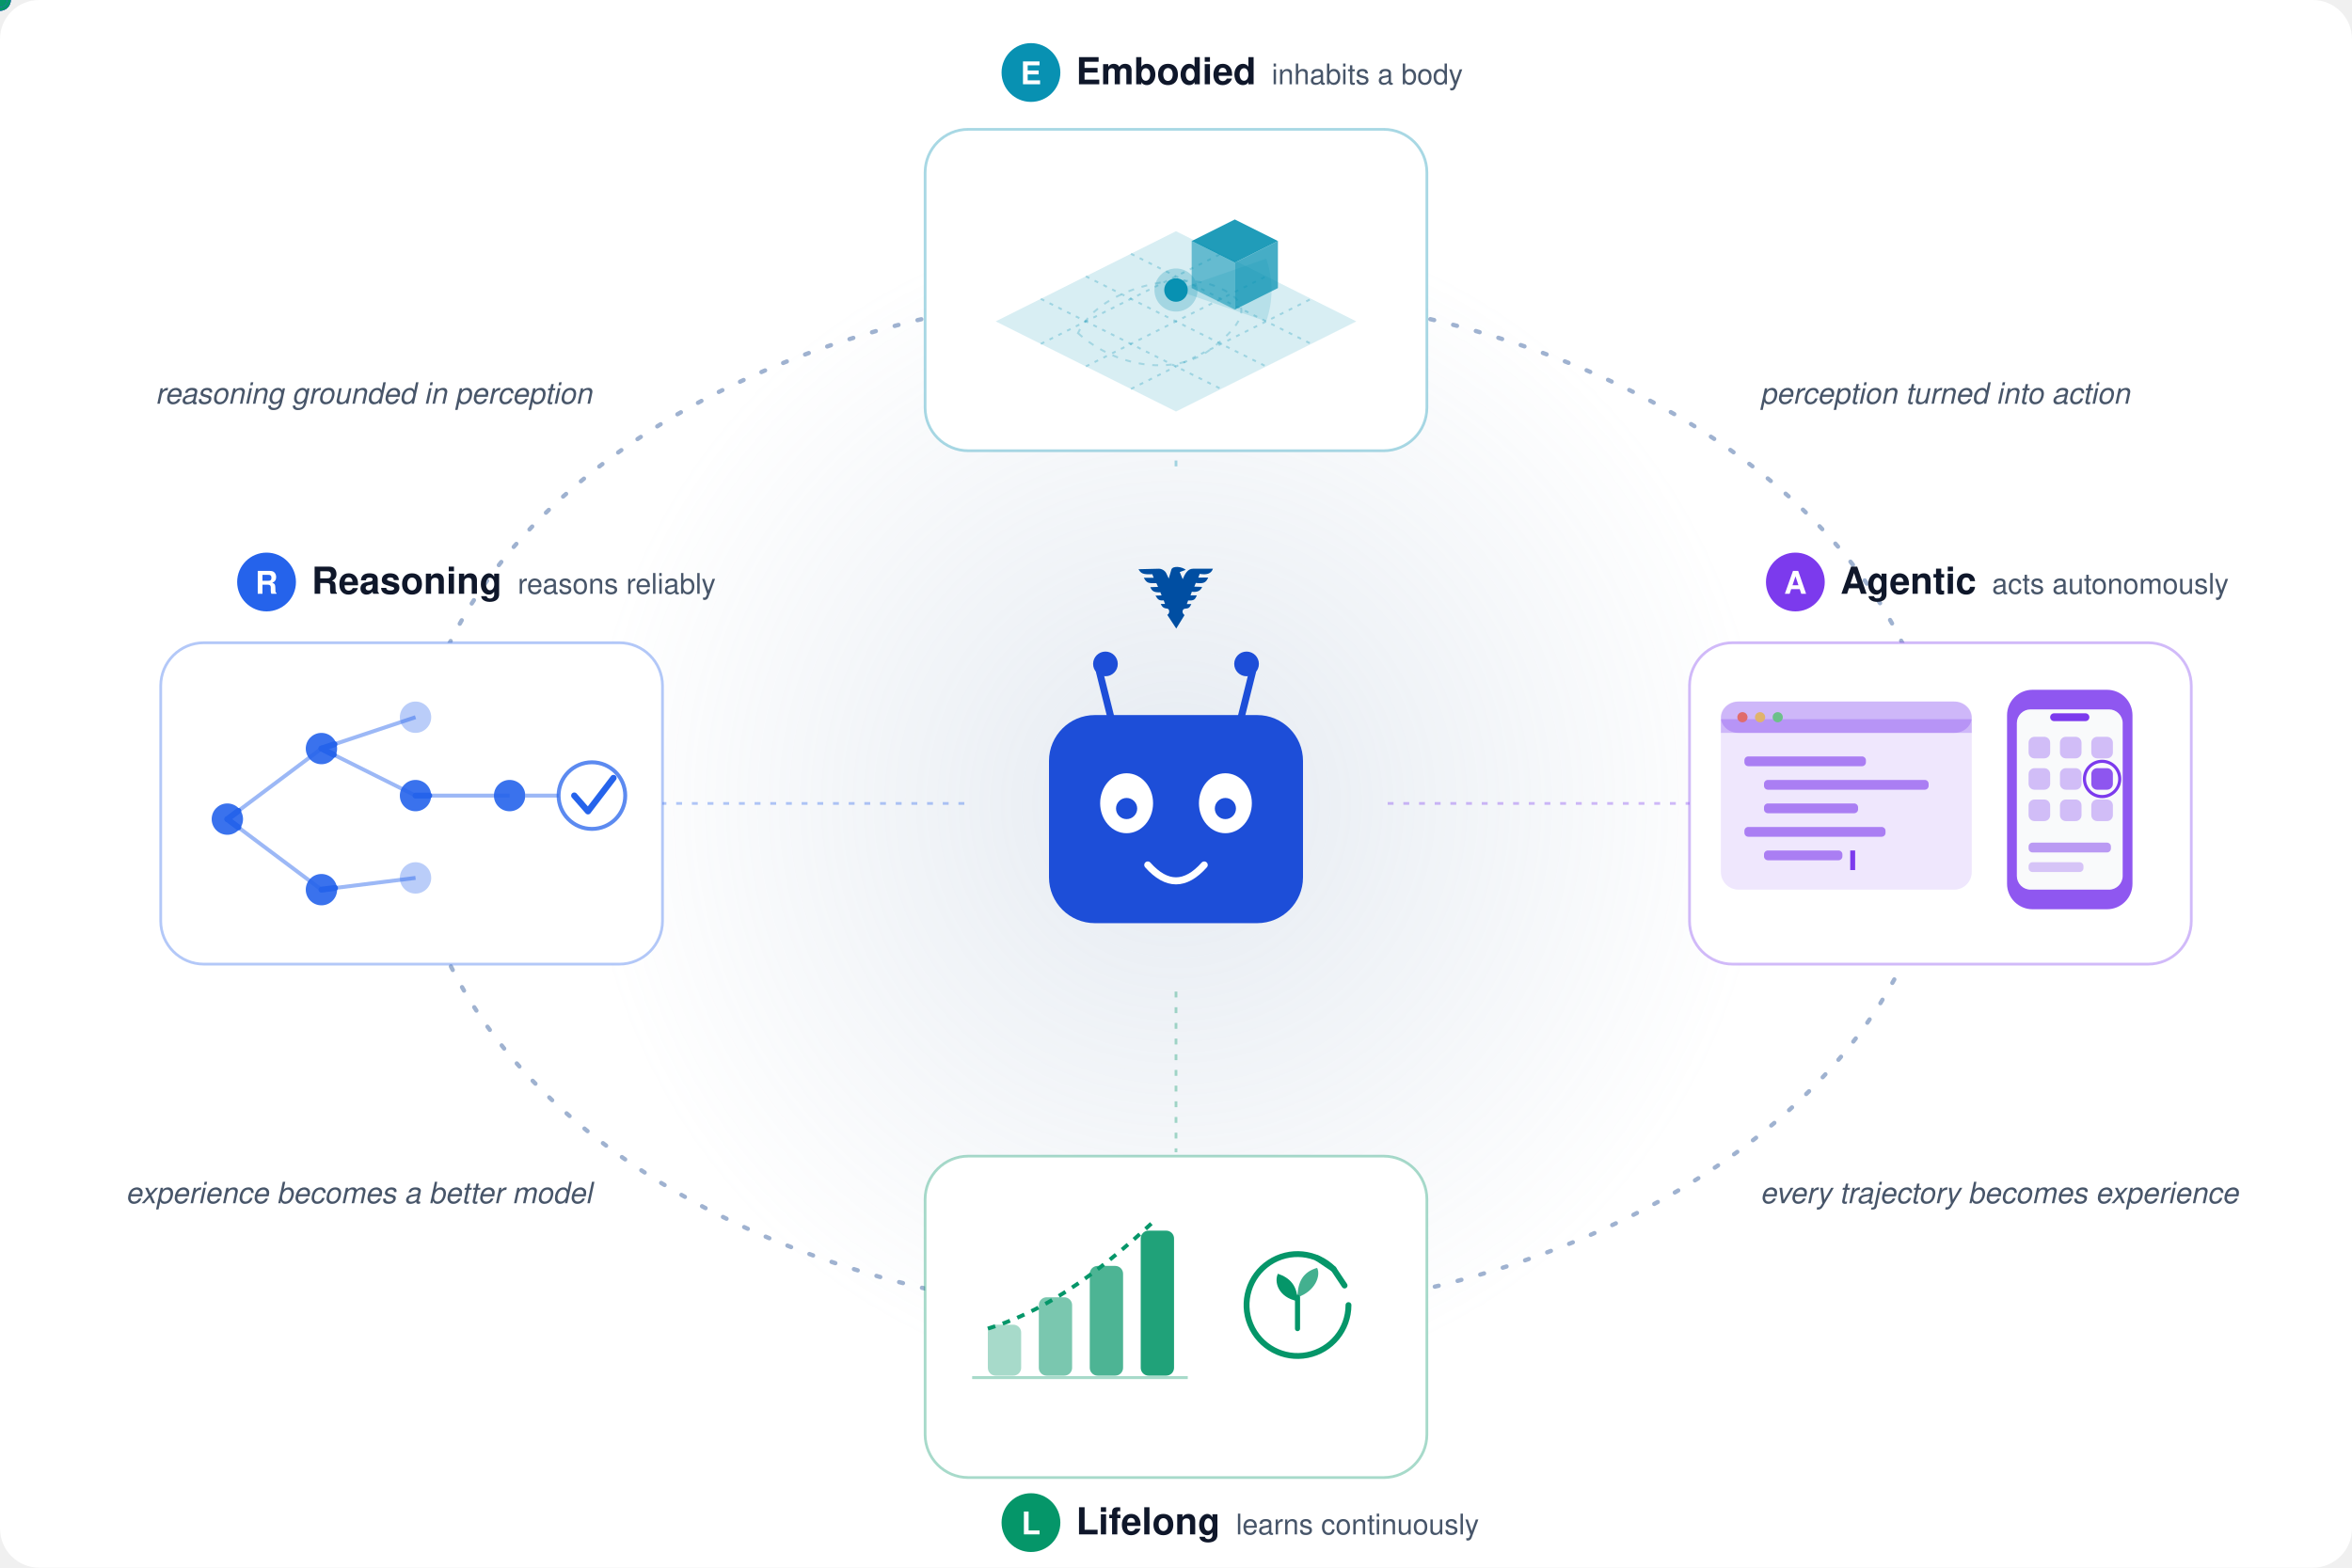
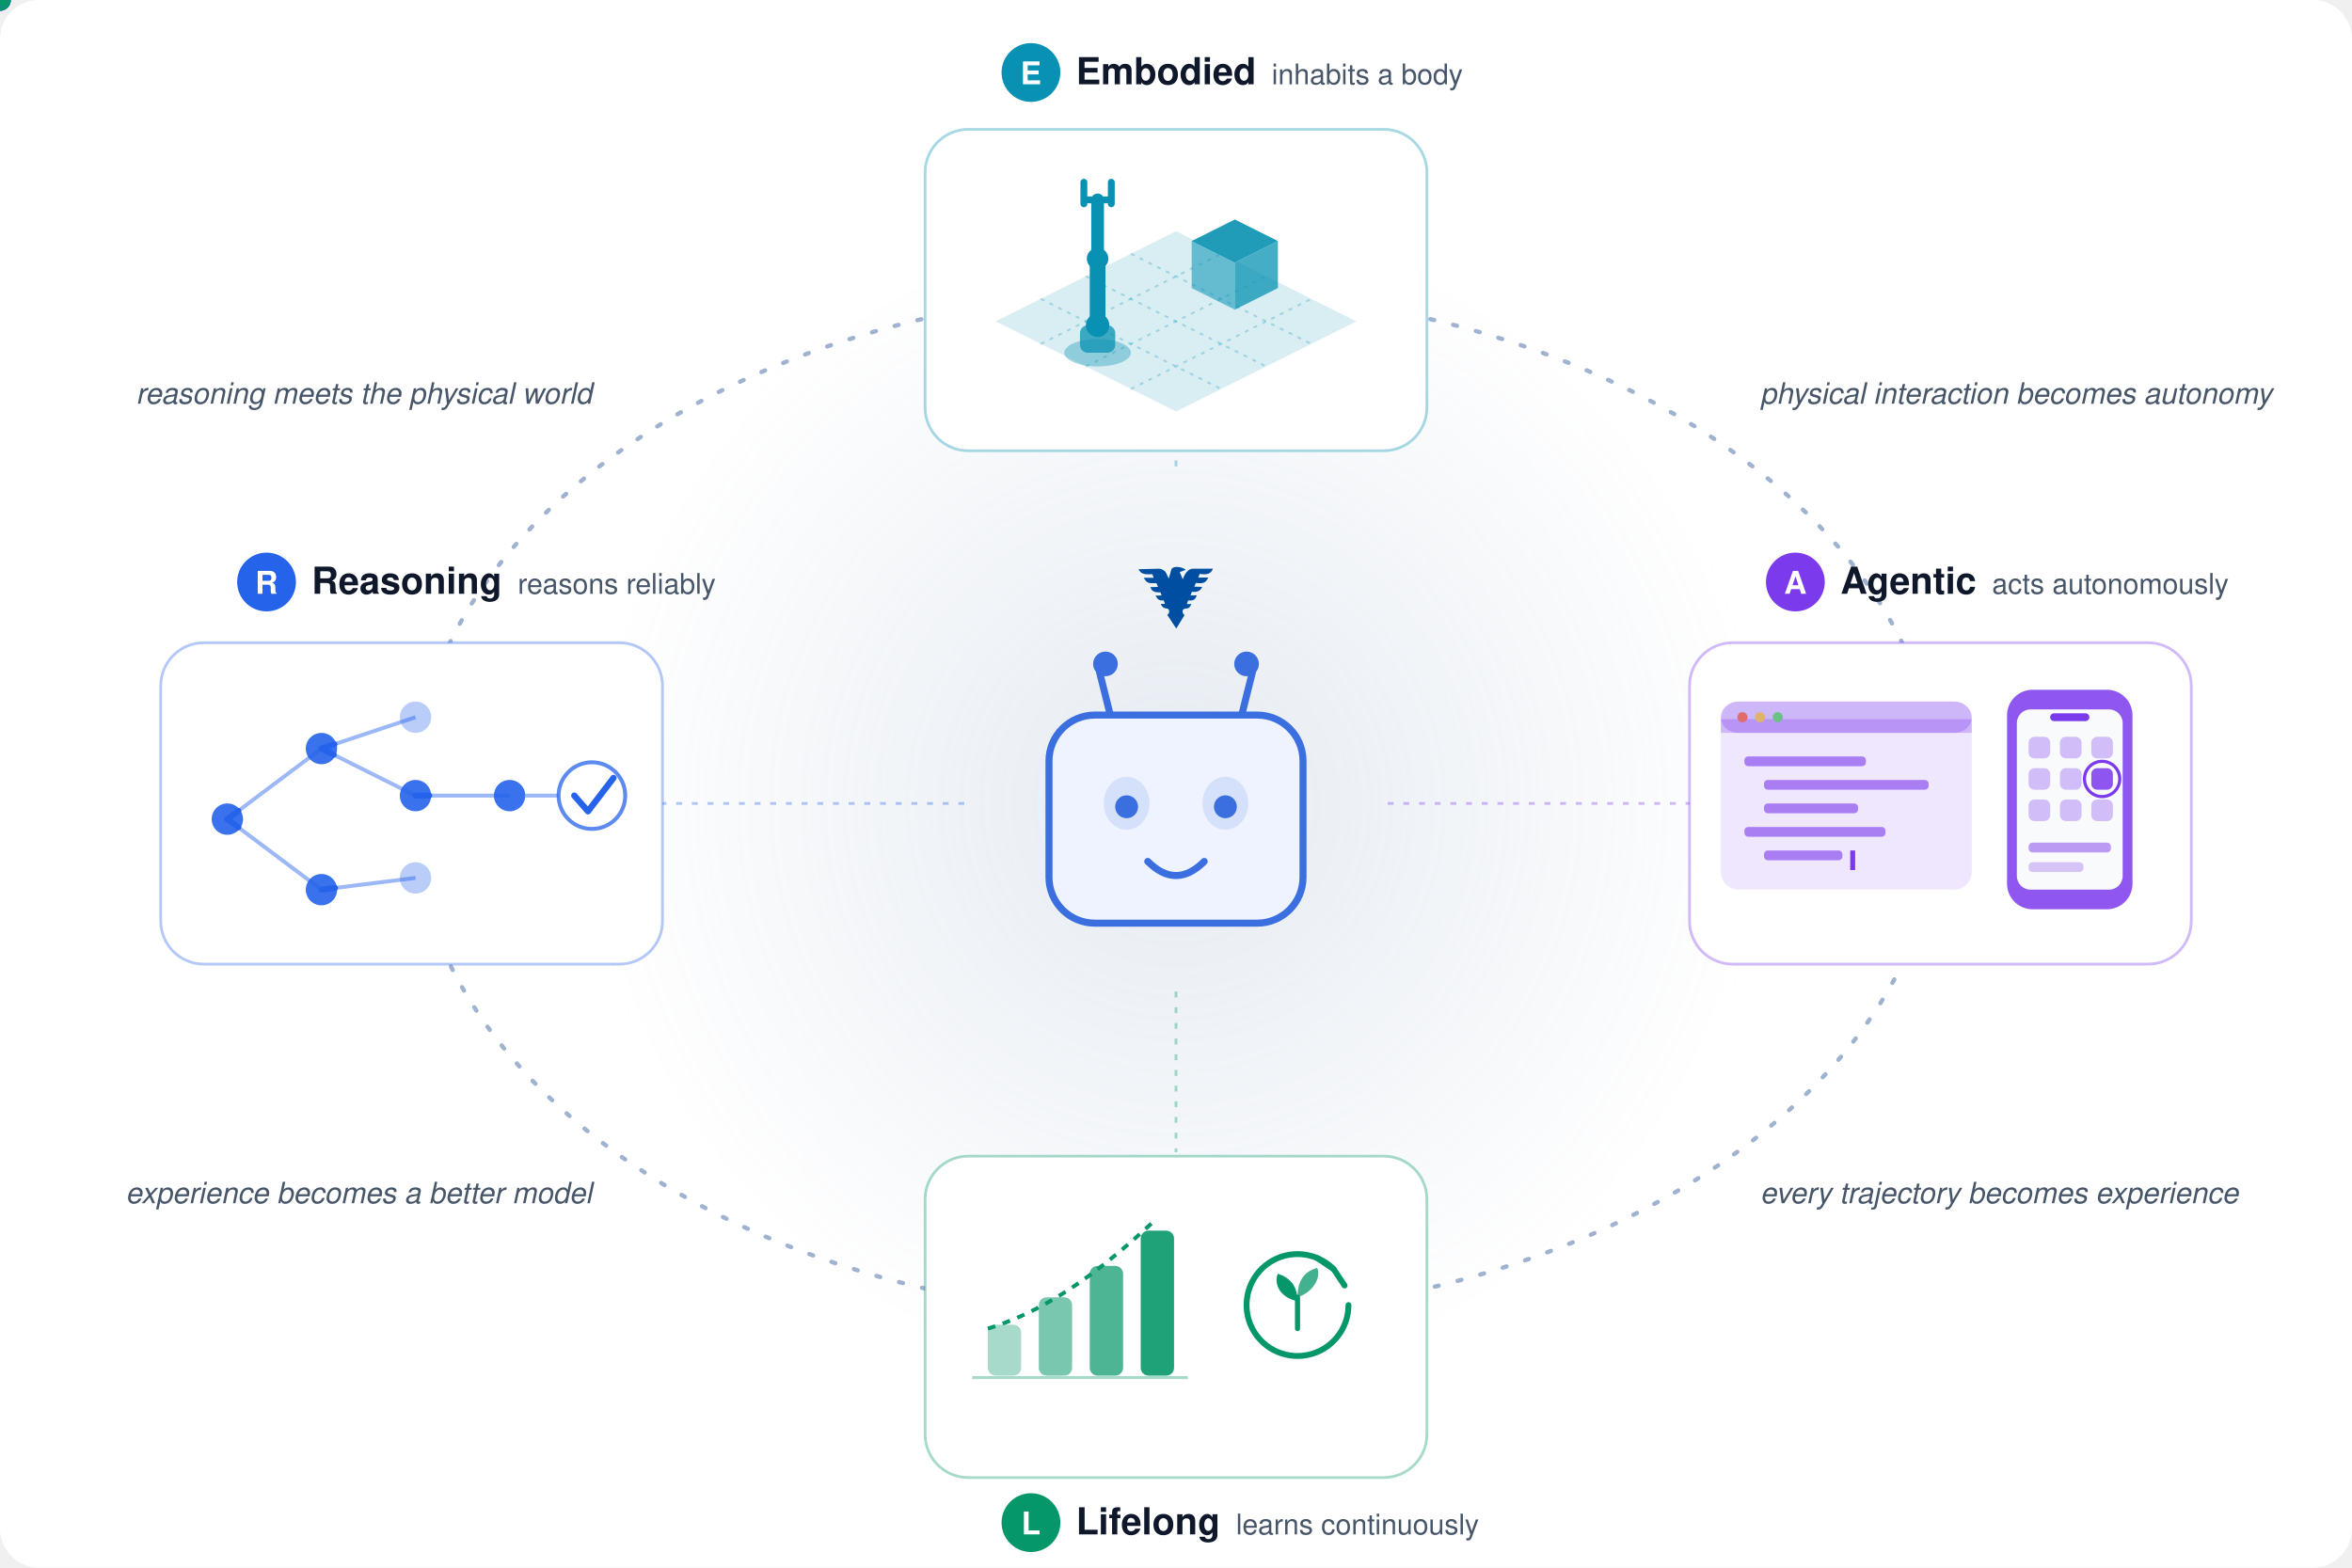
<svg xmlns="http://www.w3.org/2000/svg" width="1200" height="800" viewBox="0 0 1200 800" font-family="-apple-system, BlinkMacSystemFont, 'Segoe UI', 'Helvetica Neue', Helvetica, Arial, sans-serif">
  <style>
.halo{transform-box:fill-box;transform-origin:center;animation:halo 9s ease-in-out infinite}
@keyframes halo{0%,100%{transform:scale(1);opacity:1}50%{transform:scale(1.07);opacity:.8}}
.orbit{stroke-dasharray:2 10;animation:flow 14s linear infinite}
@keyframes flow{to{stroke-dashoffset:-240}}
.bot{transform-origin:220px 294px;animation:tilt 11s ease-in-out infinite}
@keyframes tilt{0%,100%{transform:rotate(0)}12%{transform:rotate(-8deg)}26%{transform:rotate(0)}40%{transform:rotate(4deg)}55%{transform:rotate(0)}70%{transform:rotate(7deg)}85%{transform:rotate(-3deg)}}
.tip{animation:tip 1.4s ease-in-out infinite}.tip2{animation-delay:.4s}
@keyframes tip{0%,100%{opacity:.5}50%{opacity:1}}
.blink{transform-box:fill-box;transform-origin:center;animation:blink 4s ease-in-out infinite}
@keyframes blink{0%,92%,100%{transform:scaleY(1)}95%,97%{transform:scaleY(.15)}}
.zone{transform-box:fill-box;transform-origin:center;animation:breathe 4s ease-in-out infinite}
@keyframes breathe{0%,100%{transform:scale(1)}50%{transform:scale(1.025)}}
.r-node{transform-box:fill-box;transform-origin:center;opacity:.9;animation:node 4.2s ease-in-out infinite}
.r-dead{opacity:.32;animation-name:dead}
@keyframes node{0%,12%,40%,100%{transform:scale(1)}24%{transform:scale(1.45)}}
@keyframes dead{0%,12%,100%{transform:scale(1);opacity:.32}24%{transform:scale(1.3);opacity:.7}}
.r-edge{stroke-width:2;stroke-opacity:.45}
.r-sig{stroke-width:3;stroke-dasharray:7 60;animation:sig 4.2s linear infinite}
@keyframes sig{from{stroke-dashoffset:67}to{stroke-dashoffset:0}}
.r-goal{transform-box:fill-box;transform-origin:center;opacity:.75;animation:goal 4.2s ease-out infinite}
@keyframes goal{0%,60%,100%{transform:scale(1);opacity:.75}72%{transform:scale(1.25);opacity:.25}}
.r-check{transform-box:fill-box;transform-origin:center;animation:check 4.2s ease-out infinite}
@keyframes check{0%,58%,100%{transform:scale(1)}66%{transform:scale(1.25)}}
.e-cube{animation:float 3.2s ease-in-out infinite}
@keyframes float{0%,100%{transform:translateY(0)}50%{transform:translateY(-7px)}}
.e-cone{transform-origin:0 0;animation:sweep 3s ease-in-out infinite}
@keyframes sweep{0%,100%{transform:rotate(-14deg)}50%{transform:rotate(14deg)}}
.e-halo{transform-box:fill-box;transform-origin:center;animation:pulse 2.2s ease-in-out infinite}
@keyframes pulse{0%,100%{transform:scale(1);opacity:.4}50%{transform:scale(1.6);opacity:.08}}
.a-line{transform-box:fill-box;transform-origin:left center;animation:type 4.5s ease-out infinite}
@keyframes type{0%,4%{transform:scaleX(0)}20%,85%{transform:scaleX(1)}100%{transform:scaleX(0)}}
.a-cursor{animation:cur 1s step-end infinite}
@keyframes cur{0%,50%{opacity:1}51%,100%{opacity:0}}
.a-app{animation:app 2.4s ease-in-out infinite}
@keyframes app{0%,100%{fill-opacity:.85}50%{fill-opacity:.45}}
.a-tap{transform-box:fill-box;transform-origin:center;animation:tap 2.4s ease-out infinite}
@keyframes tap{0%{transform:scale(.3);opacity:.9}60%,100%{transform:scale(1.9);opacity:0}}
.l-bar{transform-box:fill-box;transform-origin:center bottom;animation:grow 4.8s ease-out infinite}
@keyframes grow{0%,4%{transform:scaleY(.12)}26%,86%{transform:scaleY(1)}100%{transform:scaleY(.12)}}
.l-trend{stroke-dashoffset:0;animation:trend 2.4s linear infinite}
@keyframes trend{to{stroke-dashoffset:-16}}
.l-loop{transform-origin:0 0;animation:spin 6s linear infinite}
@keyframes spin{to{transform:rotate(360deg)}}
.l-sprout{transform-origin:0 12px;animation:sprout 4.8s ease-in-out infinite}
@keyframes sprout{0%,100%{transform:scale(.85)}50%{transform:scale(1.08)}}
@media (prefers-reduced-motion: reduce){*{animation:none!important}}
</style>
  <defs>
    <radialGradient id="glow">
      <stop offset="0" stop-color="#8AA3C2" stop-opacity="0.22" />
      <stop offset="1" stop-color="#8AA3C2" stop-opacity="0" />
    </radialGradient>
  </defs>
  <rect width="1200" height="800" rx="20" fill="#FFFFFF" />
  <circle class="halo" cx="600" cy="410" r="300" fill="url(#glow)" />
  <path class="orbit" d="M 210 410 A 390 262 0 1 1 990 410 A 390 262 0 1 1 210 410" fill="none" stroke="#9FB2D0" stroke-width="2.2" stroke-linecap="round" />
  <circle r="5.5" fill="#2563EB">
    <animateMotion dur="14s" begin="-1.75s" repeatCount="indefinite" path="M 210 410 A 390 262 0 1 1 990 410 A 390 262 0 1 1 210 410" />
  </circle>
  <circle r="5.5" fill="#0891B2">
    <animateMotion dur="14s" begin="-5.25s" repeatCount="indefinite" path="M 210 410 A 390 262 0 1 1 990 410 A 390 262 0 1 1 210 410" />
  </circle>
  <circle r="5.5" fill="#7C3AED">
    <animateMotion dur="14s" begin="-8.75s" repeatCount="indefinite" path="M 210 410 A 390 262 0 1 1 990 410 A 390 262 0 1 1 210 410" />
  </circle>
  <circle r="5.5" fill="#059669">
    <animateMotion dur="14s" begin="-12.25s" repeatCount="indefinite" path="M 210 410 A 390 262 0 1 1 990 410 A 390 262 0 1 1 210 410" />
  </circle>
-   <text x="302" y="206" text-anchor="end" font-size="15" font-style="italic" fill="#475569">reasoning grounded in perception</text>
-   <text x="898" y="206" text-anchor="start" font-size="15" font-style="italic" fill="#475569">perception turned into action</text>
+   <text x="302" y="206" text-anchor="end" font-size="15" font-style="italic" fill="#475569">reasoning meets the physical world</text>
+   <text x="898" y="206" text-anchor="start" font-size="15" font-style="italic" fill="#475569">physical interaction becomes autonomy</text>
  <text x="898" y="614" text-anchor="start" font-size="15" font-style="italic" fill="#475569">every trajectory becomes experience</text>
  <text x="302" y="614" text-anchor="end" font-size="15" font-style="italic" fill="#475569">experience becomes a better model</text>
  <path d="M 492 410 L 328 410" stroke="#2563EB" stroke-opacity="0.35" stroke-width="1.4" stroke-dasharray="3 5" fill="none" />
  <circle r="3.6" fill="#2563EB">
    <animateMotion dur="3s" repeatCount="indefinite" path="M 492 410 L 328 410" />
  </circle>
  <circle r="3.6" fill="#2563EB" opacity="0.5">
    <animateMotion dur="3s" begin="-1.5s" repeatCount="indefinite" keyPoints="1;0" keyTimes="0;1" calcMode="linear" path="M 492 410 L 328 410" />
  </circle>
  <path d="M 600 238 L 600 232" stroke="#0891B2" stroke-opacity="0.35" stroke-width="1.4" stroke-dasharray="3 5" fill="none" />
  <circle r="3.6" fill="#0891B2">
    <animateMotion dur="3s" repeatCount="indefinite" path="M 600 238 L 600 232" />
  </circle>
  <circle r="3.6" fill="#0891B2" opacity="0.5">
    <animateMotion dur="3s" begin="-1.5s" repeatCount="indefinite" keyPoints="1;0" keyTimes="0;1" calcMode="linear" path="M 600 238 L 600 232" />
  </circle>
  <path d="M 708 410 L 872 410" stroke="#7C3AED" stroke-opacity="0.35" stroke-width="1.4" stroke-dasharray="3 5" fill="none" />
  <circle r="3.6" fill="#7C3AED">
    <animateMotion dur="3s" repeatCount="indefinite" path="M 708 410 L 872 410" />
  </circle>
  <circle r="3.6" fill="#7C3AED" opacity="0.5">
    <animateMotion dur="3s" begin="-1.5s" repeatCount="indefinite" keyPoints="1;0" keyTimes="0;1" calcMode="linear" path="M 708 410 L 872 410" />
  </circle>
  <path d="M 600 506 L 600 588" stroke="#059669" stroke-opacity="0.35" stroke-width="1.4" stroke-dasharray="3 5" fill="none" />
  <circle r="3.6" fill="#059669">
    <animateMotion dur="3s" repeatCount="indefinite" path="M 600 506 L 600 588" />
  </circle>
  <circle r="3.6" fill="#059669" opacity="0.5">
    <animateMotion dur="3s" begin="-1.5s" repeatCount="indefinite" keyPoints="1;0" keyTimes="0;1" calcMode="linear" path="M 600 506 L 600 588" />
  </circle>
  <rect x="82" y="328" width="256" height="164" rx="22" fill="#FFFFFF" stroke="#2563EB" stroke-opacity="0.35" stroke-width="1.4" />
  <g transform="translate(210,410)">
    <g class="zone">
      <line class="r-edge" x1="-94" y1="8" x2="-46" y2="-28" stroke="#2563EB" />
      <line class="r-sig" style="animation-delay:-0.00s" x1="-94" y1="8" x2="-46" y2="-28" stroke="#2563EB" stroke-linecap="round" />
      <line class="r-edge" x1="-94" y1="8" x2="-46" y2="44" stroke="#2563EB" />
      <line class="r-sig" style="animation-delay:-0.35s" x1="-94" y1="8" x2="-46" y2="44" stroke="#2563EB" stroke-linecap="round" />
      <line class="r-edge" x1="-46" y1="-28" x2="2" y2="-44" stroke="#2563EB" />
      <line class="r-sig" style="animation-delay:-0.70s" x1="-46" y1="-28" x2="2" y2="-44" stroke="#2563EB" stroke-linecap="round" />
      <line class="r-edge" x1="-46" y1="-28" x2="2" y2="-4" stroke="#2563EB" />
      <line class="r-sig" style="animation-delay:-1.05s" x1="-46" y1="-28" x2="2" y2="-4" stroke="#2563EB" stroke-linecap="round" />
      <line class="r-edge" x1="-46" y1="44" x2="2" y2="38" stroke="#2563EB" />
      <line class="r-sig" style="animation-delay:-1.40s" x1="-46" y1="44" x2="2" y2="38" stroke="#2563EB" stroke-linecap="round" />
      <line class="r-edge" x1="2" y1="-4" x2="50" y2="-4" stroke="#2563EB" />
      <line class="r-sig" style="animation-delay:-1.75s" x1="2" y1="-4" x2="50" y2="-4" stroke="#2563EB" stroke-linecap="round" />
      <circle class="r-node" style="animation-delay:0.00s" cx="-94" cy="8" r="8" fill="#2563EB" />
      <circle class="r-node" style="animation-delay:0.35s" cx="-46" cy="-28" r="8" fill="#2563EB" />
      <circle class="r-node" style="animation-delay:0.70s" cx="-46" cy="44" r="8" fill="#2563EB" />
      <circle class="r-node r-dead" style="animation-delay:1.05s" cx="2" cy="-44" r="8" fill="#2563EB" />
      <circle class="r-node" style="animation-delay:1.40s" cx="2" cy="-4" r="8" fill="#2563EB" />
      <circle class="r-node r-dead" style="animation-delay:1.75s" cx="2" cy="38" r="8" fill="#2563EB" />
      <circle class="r-node" style="animation-delay:2.10s" cx="50" cy="-4" r="8" fill="#2563EB" />
      <line class="r-edge" x1="58" y1="-4" x2="75" y2="-4" stroke="#2563EB" />
      <circle class="r-goal" cx="92" cy="-4" r="17" fill="none" stroke="#2563EB" stroke-width="2" />
      <path class="r-check" d="M 83 -4 L 90 4 L 103 -13" fill="none" stroke="#2563EB" stroke-width="3.2" stroke-linecap="round" stroke-linejoin="round" />
    </g>
  </g>
  <circle cx="136" cy="297" r="15" fill="#2563EB" />
  <text x="136" y="303" text-anchor="middle" font-size="16" font-weight="800" fill="#FFFFFF">R</text>
  <text x="159" y="303" font-size="19" font-weight="750" fill="#0F172A">Reasoning<tspan font-size="14.5" font-weight="400" fill="#475569" dx="8">reasons reliably</tspan>
  </text>
  <rect x="472" y="66" width="256" height="164" rx="22" fill="#FFFFFF" stroke="#0891B2" stroke-opacity="0.35" stroke-width="1.4" />
  <g transform="translate(600,148)">
    <g class="zone">
      <polygon points="0,-30 92,16 0,62 -92,16" fill="#0891B2" fill-opacity="0.16" />
      <line x1="-69.0" y1="4.5" x2="23.0" y2="50.5" stroke="#0891B2" stroke-opacity="0.28" stroke-dasharray="2 3" />
      <line x1="-69.0" y1="27.5" x2="23.0" y2="-18.5" stroke="#0891B2" stroke-opacity="0.28" stroke-dasharray="2 3" />
      <line x1="-46.0" y1="-7.0" x2="46.0" y2="39.0" stroke="#0891B2" stroke-opacity="0.28" stroke-dasharray="2 3" />
      <line x1="-46.0" y1="39.0" x2="46.0" y2="-7.0" stroke="#0891B2" stroke-opacity="0.28" stroke-dasharray="2 3" />
      <line x1="-23.0" y1="-18.5" x2="69.0" y2="27.5" stroke="#0891B2" stroke-opacity="0.28" stroke-dasharray="2 3" />
      <line x1="-23.0" y1="50.5" x2="69.0" y2="4.5" stroke="#0891B2" stroke-opacity="0.28" stroke-dasharray="2 3" />
      <g class="e-cube">
        <polygon points="30,-36 52,-25 30,-14 8,-25" fill="#0891B2" fill-opacity="0.9" />
        <polygon points="8,-25 30,-14 30,10 8,-1" fill="#0891B2" fill-opacity="0.55" />
        <polygon points="30,-14 52,-25 52,-1 30,10" fill="#0891B2" fill-opacity="0.75" />
      </g>
-       <path d="M -50 22 C -30 40, 0 44, 18 30 S 40 6, 20 -2 S -40 0, -50 22 Z" fill="none" stroke="#0891B2" stroke-opacity="0.25" stroke-dasharray="3 4" />
-       <g>
-         <path class="e-cone" d="M 0 0 L 46 -16 A 48 48 0 0 1 46 16 Z" fill="#0891B2" fill-opacity="0.16" />
-         <circle r="11" fill="#0891B2" fill-opacity="0.25" class="e-halo" />
-         <circle r="6" fill="#0891B2" />
-         <animateMotion dur="7s" repeatCount="indefinite" rotate="auto" path="M -50 22 C -30 40, 0 44, 18 30 S 40 6, 20 -2 S -40 0, -50 22 Z" />
+       <g transform="translate(-40,30)">
+         <ellipse cx="0" cy="2" rx="17" ry="7" fill="#0891B2" fill-opacity="0.35" />
+         <rect x="-9" y="-12" width="18" height="14" rx="4" fill="#0891B2" fill-opacity="0.75" />
+         <g>
+           <animateTransform attributeName="transform" type="rotate" values="-24 0 -12;24 0 -12;-24 0 -12" keyTimes="0;0.5;1" calcMode="spline" keySplines=".45 0 .55 1;.45 0 .55 1" dur="4s" repeatCount="indefinite" />
+           <line x1="0" y1="-12" x2="0" y2="-46" stroke="#0891B2" stroke-width="8" stroke-linecap="round" />
+           <circle cx="0" cy="-12" r="6" fill="#0891B2" />
+           <g>
+             <animateTransform attributeName="transform" type="rotate" values="28 0 -46;80 0 -46;28 0 -46" keyTimes="0;0.5;1" calcMode="spline" keySplines=".45 0 .55 1;.45 0 .55 1" dur="4s" repeatCount="indefinite" />
+             <line x1="0" y1="-46" x2="0" y2="-76" stroke="#0891B2" stroke-width="6.5" stroke-linecap="round" />
+             <circle cx="0" cy="-46" r="5.5" fill="#0891B2" />
+             <path d="M -7 -74 L -7 -85 M 7 -74 L 7 -85 M -7 -76 L 7 -76" stroke="#0891B2" stroke-width="3.5" stroke-linecap="round" fill="none" />
+           </g>
+         </g>
      </g>
    </g>
  </g>
  <circle cx="526" cy="37" r="15" fill="#0891B2" />
  <text x="526" y="43" text-anchor="middle" font-size="16" font-weight="800" fill="#FFFFFF">E</text>
  <text x="549" y="43" font-size="19" font-weight="750" fill="#0F172A">Embodied<tspan font-size="14.5" font-weight="400" fill="#475569" dx="8">inhabits a body</tspan>
  </text>
  <rect x="862" y="328" width="256" height="164" rx="22" fill="#FFFFFF" stroke="#7C3AED" stroke-opacity="0.35" stroke-width="1.4" />
  <g transform="translate(990,410)">
    <g class="zone">
      <g transform="translate(-112,-52)">
        <rect width="128" height="96" rx="9" fill="#7C3AED" fill-opacity="0.12" />
        <rect width="128" height="16" rx="9" fill="#7C3AED" fill-opacity="0.28" />
        <rect y="9" width="128" height="7" fill="#7C3AED" fill-opacity="0.28" />
        <circle cx="11" cy="8" r="2.6" fill="#e06c6c" />
        <circle cx="20" cy="8" r="2.6" fill="#e0b36c" />
        <circle cx="29" cy="8" r="2.6" fill="#6cc08a" />
        <rect class="a-line" style="animation-delay:0.00s" x="12" y="28" width="62" height="5" rx="2" fill="#7C3AED" fill-opacity="0.6" />
        <rect class="a-line" style="animation-delay:0.45s" x="22" y="40" width="84" height="5" rx="2" fill="#7C3AED" fill-opacity="0.6" />
        <rect class="a-line" style="animation-delay:0.90s" x="22" y="52" width="48" height="5" rx="2" fill="#7C3AED" fill-opacity="0.6" />
        <rect class="a-line" style="animation-delay:1.35s" x="12" y="64" width="72" height="5" rx="2" fill="#7C3AED" fill-opacity="0.6" />
        <rect class="a-line" style="animation-delay:1.80s" x="22" y="76" width="40" height="5" rx="2" fill="#7C3AED" fill-opacity="0.6" />
        <rect class="a-cursor" x="66" y="76" width="2.5" height="10" fill="#7C3AED" />
      </g>
      <g transform="translate(34,-58)">
        <rect width="64" height="112" rx="13" fill="#7C3AED" fill-opacity="0.85" />
        <rect x="5" y="10" width="54" height="92" rx="7" fill="#F9FAFB" />
        <rect x="22" y="12" width="20" height="4" rx="2" fill="#7C3AED" />
        <rect class="app" x="11" y="24" width="11" height="11" rx="3" fill="#7C3AED" fill-opacity="0.32" />
        <rect class="app" x="27" y="24" width="11" height="11" rx="3" fill="#7C3AED" fill-opacity="0.32" />
        <rect class="app" x="43" y="24" width="11" height="11" rx="3" fill="#7C3AED" fill-opacity="0.32" />
        <rect class="app" x="11" y="40" width="11" height="11" rx="3" fill="#7C3AED" fill-opacity="0.32" />
        <rect class="app" x="27" y="40" width="11" height="11" rx="3" fill="#7C3AED" fill-opacity="0.32" />
        <rect class="app a-app" x="43" y="40" width="11" height="11" rx="3" fill="#7C3AED" fill-opacity="0.85" />
        <rect class="app" x="11" y="56" width="11" height="11" rx="3" fill="#7C3AED" fill-opacity="0.32" />
        <rect class="app" x="27" y="56" width="11" height="11" rx="3" fill="#7C3AED" fill-opacity="0.32" />
        <rect class="app" x="43" y="56" width="11" height="11" rx="3" fill="#7C3AED" fill-opacity="0.32" />
        <circle class="a-tap" cx="48.5" cy="45.5" r="9" fill="none" stroke="#7C3AED" stroke-width="1.6" />
        <rect x="11" y="78" width="42" height="5" rx="2" fill="#7C3AED" fill-opacity="0.5" />
        <rect x="11" y="88" width="28" height="5" rx="2" fill="#7C3AED" fill-opacity="0.28" />
      </g>
    </g>
  </g>
  <circle cx="916" cy="297" r="15" fill="#7C3AED" />
  <text x="916" y="303" text-anchor="middle" font-size="16" font-weight="800" fill="#FFFFFF">A</text>
  <text x="939" y="303" font-size="19" font-weight="750" fill="#0F172A">Agentic<tspan font-size="14.5" font-weight="400" fill="#475569" dx="8">acts autonomously</tspan>
  </text>
  <rect x="472" y="590" width="256" height="164" rx="22" fill="#FFFFFF" stroke="#059669" stroke-opacity="0.35" stroke-width="1.4" />
  <g transform="translate(600,672)">
    <g class="zone">
      <rect class="l-bar" style="animation-delay:0.00s" x="-96" y="4" width="17" height="26" rx="4" fill="#059669" fill-opacity="0.35" />
      <rect class="l-bar" style="animation-delay:0.40s" x="-70" y="-10" width="17" height="40" rx="4" fill="#059669" fill-opacity="0.53" />
      <rect class="l-bar" style="animation-delay:0.80s" x="-44" y="-26" width="17" height="56" rx="4" fill="#059669" fill-opacity="0.71" />
      <rect class="l-bar" style="animation-delay:1.20s" x="-18" y="-44" width="17" height="74" rx="4" fill="#059669" fill-opacity="0.89" />
      <line x1="-104" y1="31" x2="6" y2="31" stroke="#059669" stroke-opacity="0.35" stroke-width="1.5" />
      <path d="M -96 6 C -70 -2, -44 -18, -10 -50" fill="none" stroke="#059669" stroke-width="2" stroke-dasharray="4 4" class="l-trend" />
      <g transform="translate(62,-6)">
        <g class="l-loop">
          <path d="M 26 0 A 26 26 0 1 1 18.4 -18.4" fill="none" stroke="#059669" stroke-width="3" stroke-linecap="round" />
          <path d="M 18.4 -18.4 L 10 -24 M 18.4 -18.4 L 24 -10" stroke="#059669" stroke-width="3" stroke-linecap="round" />
        </g>
        <g class="l-sprout">
          <path d="M 0 12 L 0 -4" stroke="#059669" stroke-width="2.6" stroke-linecap="round" />
          <path d="M 0 -2 C -10 -4, -12 -12, -10 -16 C -4 -14, 0 -10, 0 -2 Z" fill="#059669" />
          <path d="M 0 -4 C 9 -7, 12 -15, 10 -19 C 3 -17, 0 -12, 0 -4 Z" fill="#059669" fill-opacity="0.75" />
        </g>
      </g>
    </g>
  </g>
  <circle cx="526" cy="777" r="15" fill="#059669" />
  <text x="526" y="783" text-anchor="middle" font-size="16" font-weight="800" fill="#FFFFFF">L</text>
  <text x="549" y="783" font-size="19" font-weight="750" fill="#0F172A">Lifelong<tspan font-size="14.5" font-weight="400" fill="#475569" dx="8">learns continuously</tspan>
  </text>
  <g transform="translate(600,418)">
    <g transform="translate(-198.0,-264.6) scale(0.9)">
      <g class="bot">
        <g transform="translate(175, 118) scale(1.0225)">
          <path d="M44.147 66.457L39.167 58.858C40.697 58.071 40.507 55.615 39.197 55.411C37.739 55.183 36.578 55.113 35.554 52.82H37.927L37.198 50.831C34.484 51.069 33.93 50.315 32.643 48.195L36.034 48.079L35.348 46.348C31.653 46.52 30.678 45.614 29.756 43.508L34.061 43.357L33.129 41.298C28.72 41.421 27.787 41.297 26.17 38.315L31.647 38.288L30.875 36.327C25.883 36.542 24.636 36.054 23.223 33.557L34.444 33.273C36.079 33.232 37.946 34.346 38.634 35.83L39.983 38.741L41.403 33.841C42.135 31.316 47.652 32.232 49.428 33.912L46.091 35.119L47.724 39.095C48.907 36.326 50.357 33.272 53.476 33.272H64.484C63.637 35.704 61.593 36.917 57.148 36.13L56.367 38.189L61.856 38.172C60.543 41.235 59.085 41.62 55.002 41.156L54.149 43.215L58.519 43.357C57.678 45.298 56.157 46.458 52.783 46.054L52.073 48.059L55.553 48.043C54.555 50.482 53.911 51.026 50.74 50.884L50.013 52.872L52.519 52.881C51.466 55.004 51.154 55.256 48.905 55.455C47.568 55.574 46.972 57.714 48.752 58.983L44.147 66.457Z" fill="#004EA2" fill-rule="evenodd" />
        </g>
-         <rect x="178" y="208" width="4" height="32" rx="2" transform="rotate(-14 180 224)" fill="#1D4ED8" />
-         <rect x="258" y="208" width="4" height="32" rx="2" transform="rotate(14 260 224)" fill="#1D4ED8" />
-         <circle class="tip" cx="180" cy="206" r="7" fill="#1D4ED8" />
-         <circle class="tip tip2" cx="260" cy="206" r="7" fill="#1D4ED8" />
-         <rect x="148" y="235" width="144" height="118" rx="26" fill="#1D4ED8" />
-         <ellipse class="blink" cx="192" cy="285" rx="15" ry="17" fill="#ffffff" />
-         <ellipse class="blink" cx="248" cy="285" rx="15" ry="17" fill="#ffffff" />
-         <circle class="blink look" cx="192" cy="288" r="6" fill="#1D4ED8" />
-         <circle class="blink look" cx="248" cy="288" r="6" fill="#1D4ED8" />
-         <path d="M 204 320 Q 220 338 236 320" fill="none" stroke="#ffffff" stroke-width="4" stroke-linecap="round" />
+         <rect x="178" y="208" width="4" height="32" rx="2" transform="rotate(-14 180 224)" fill="#3B6FE0" />
+         <rect x="258" y="208" width="4" height="32" rx="2" transform="rotate(14 260 224)" fill="#3B6FE0" />
+         <circle class="tip" cx="180" cy="206" r="7" fill="#3B6FE0" />
+         <circle class="tip tip2" cx="260" cy="206" r="7" fill="#3B6FE0" />
+         <rect x="148" y="235" width="144" height="118" rx="26" fill="#EEF3FF" stroke="#3B6FE0" stroke-width="4" />
+         <ellipse class="blink" cx="192" cy="285" rx="13" ry="15" fill="#3B6FE0" fill-opacity="0.14" />
+         <ellipse class="blink" cx="248" cy="285" rx="13" ry="15" fill="#3B6FE0" fill-opacity="0.14" />
+         <circle class="blink look" cx="192" cy="287" r="6.5" fill="#3B6FE0" />
+         <circle class="blink look" cx="248" cy="287" r="6.5" fill="#3B6FE0" />
+         <path d="M 204 318 Q 220 334 236 318" fill="none" stroke="#3B6FE0" stroke-width="4" stroke-linecap="round" />
      </g>
    </g>
  </g>
</svg>
